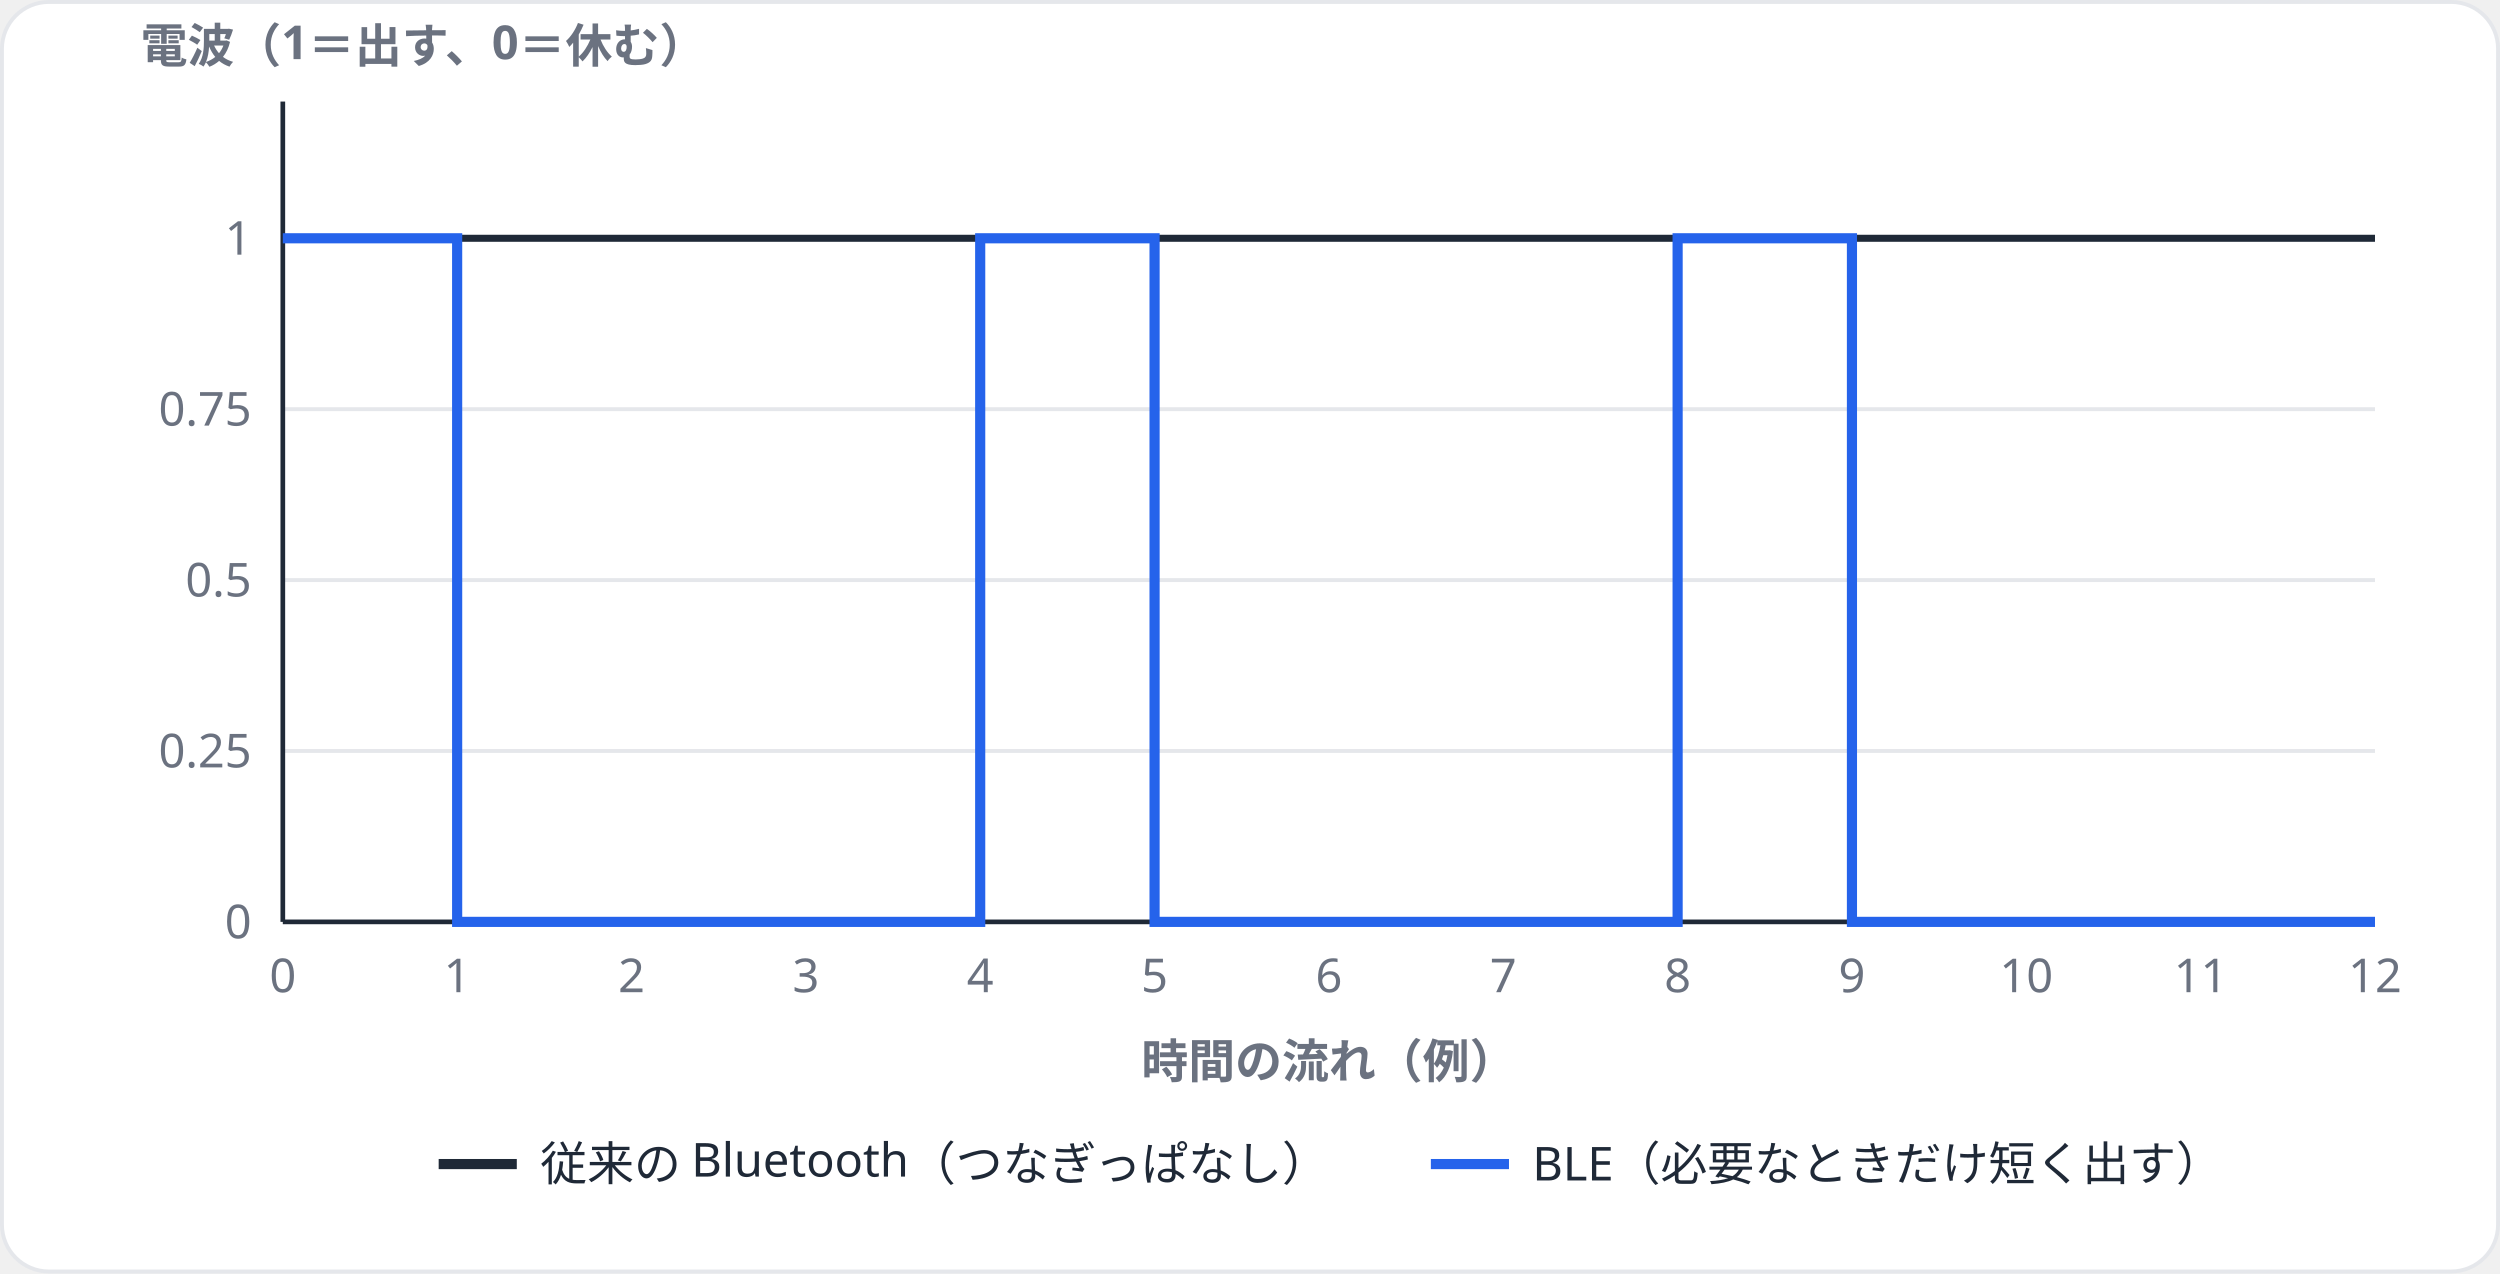
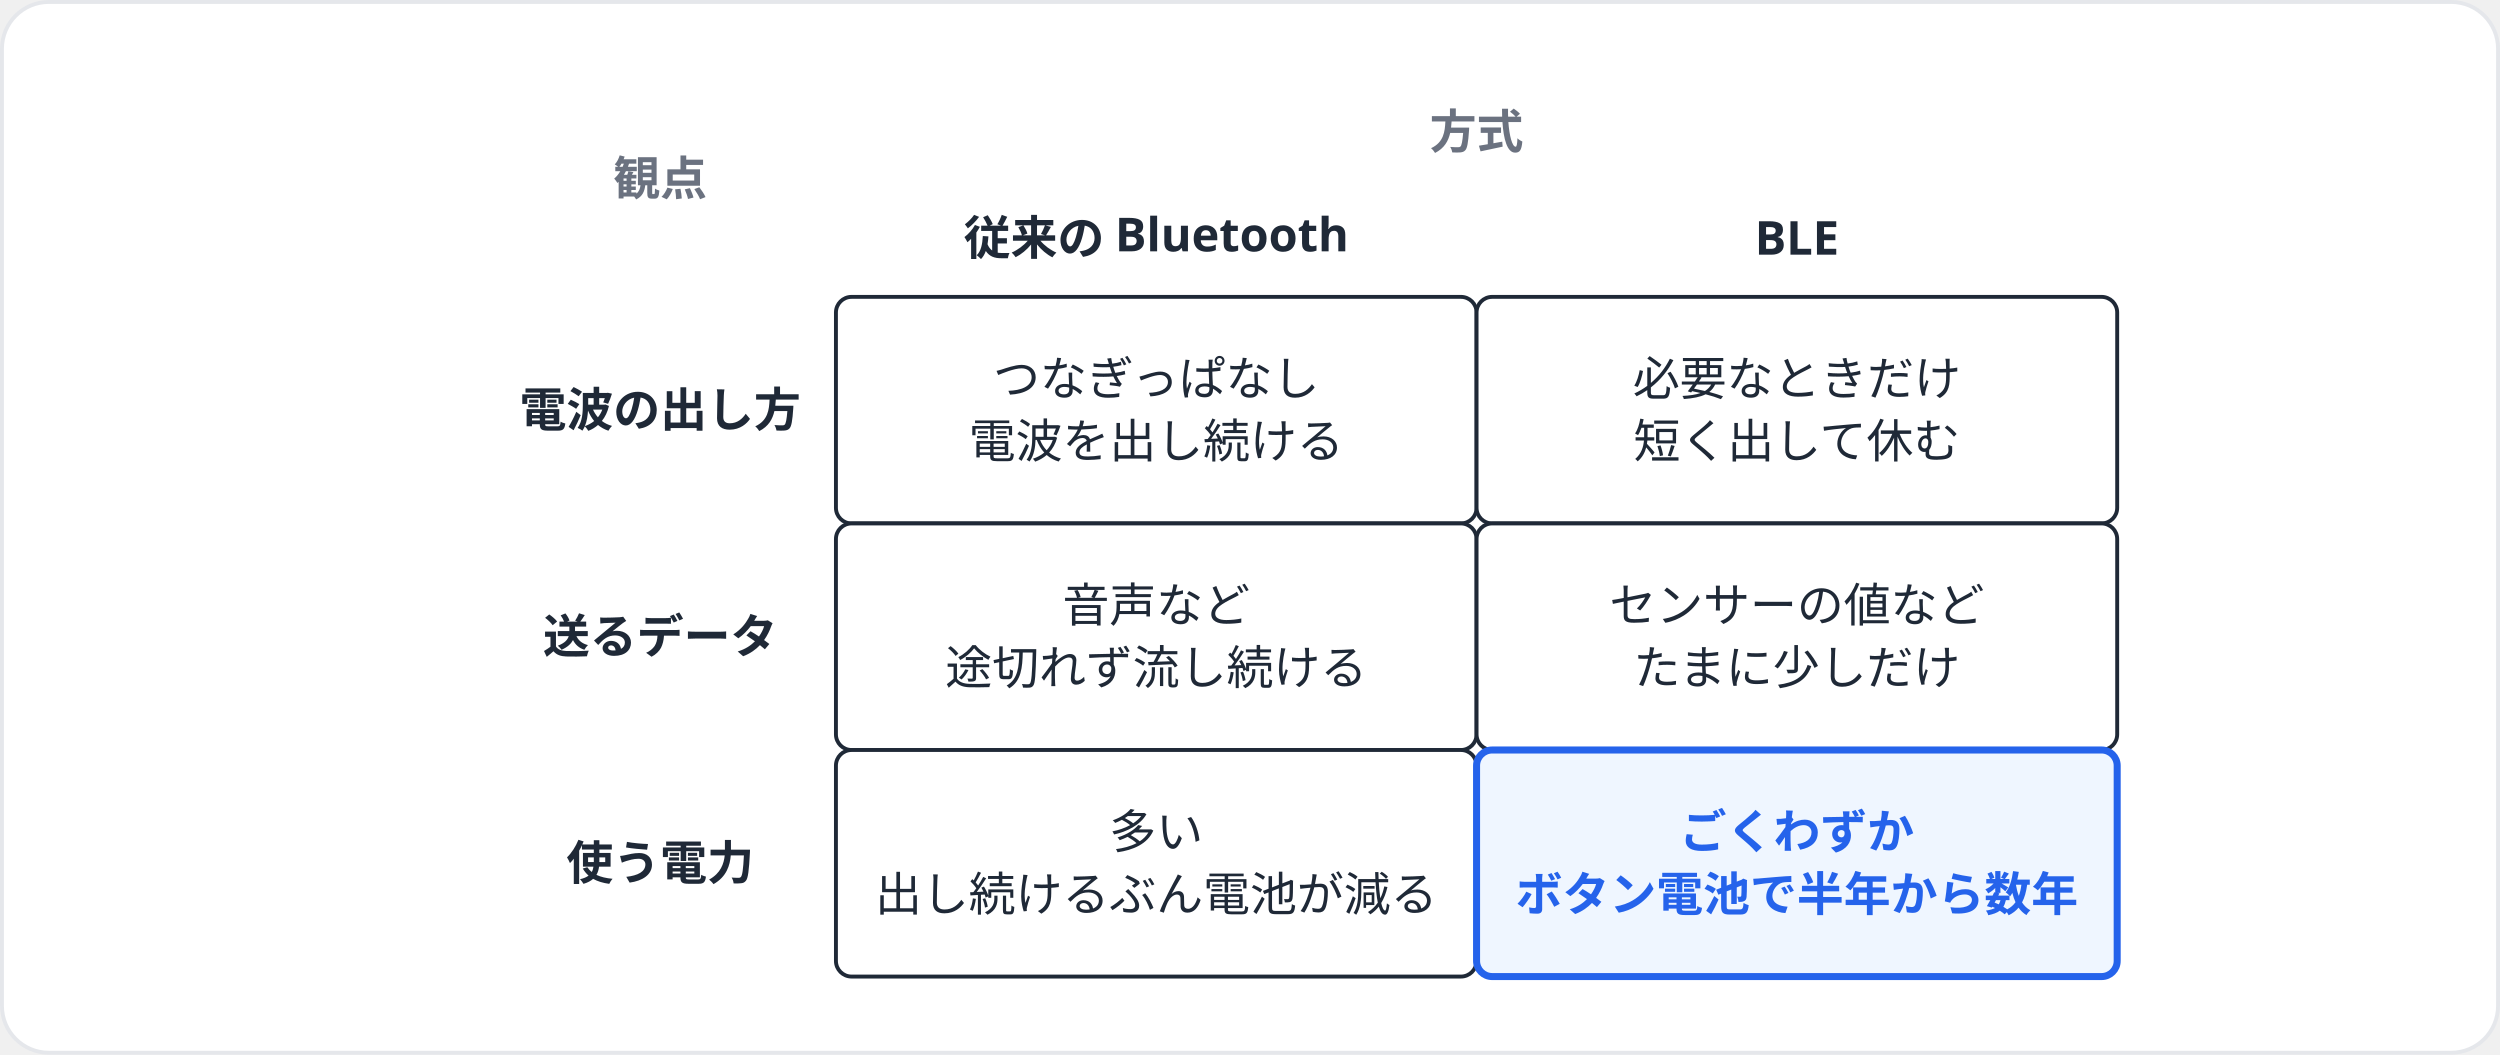
- <svg xmlns="http://www.w3.org/2000/svg" width="640" height="326" viewBox="0 0 640 326">
-   <rect x="0.5" y="0.5" width="639" height="325" rx="12" fill="#ffffff" stroke="#e5e7eb" stroke-width="1" />
-   <g transform="translate(20 20)">
-     <line x1="52.4" y1="216" x2="588" y2="216" stroke="#e5e7eb" stroke-width="1" />
-     <text x="44.4" y="220.2" font-family="Hiragino Sans, Hiragino Kaku Gothic ProN, Noto Sans JP, Yu Gothic, Meiryo, sans-serif" font-size="12" fill="#6b7280" text-anchor="end">0</text>
-     <line x1="52.4" y1="172.25" x2="588" y2="172.25" stroke="#e5e7eb" stroke-width="1" />
-     <text x="44.4" y="176.45" font-family="Hiragino Sans, Hiragino Kaku Gothic ProN, Noto Sans JP, Yu Gothic, Meiryo, sans-serif" font-size="12" fill="#6b7280" text-anchor="end">0.25</text>
-     <line x1="52.4" y1="128.5" x2="588" y2="128.5" stroke="#e5e7eb" stroke-width="1" />
-     <text x="44.4" y="132.7" font-family="Hiragino Sans, Hiragino Kaku Gothic ProN, Noto Sans JP, Yu Gothic, Meiryo, sans-serif" font-size="12" fill="#6b7280" text-anchor="end">0.5</text>
-     <line x1="52.4" y1="84.75" x2="588" y2="84.75" stroke="#e5e7eb" stroke-width="1" />
-     <text x="44.4" y="88.95" font-family="Hiragino Sans, Hiragino Kaku Gothic ProN, Noto Sans JP, Yu Gothic, Meiryo, sans-serif" font-size="12" fill="#6b7280" text-anchor="end">0.75</text>
-     <line x1="52.4" y1="41" x2="588" y2="41" stroke="#e5e7eb" stroke-width="1" />
-     <text x="44.4" y="45.2" font-family="Hiragino Sans, Hiragino Kaku Gothic ProN, Noto Sans JP, Yu Gothic, Meiryo, sans-serif" font-size="12" fill="#6b7280" text-anchor="end">1</text>
-     <line x1="52.4" y1="6" x2="52.4" y2="216" stroke="#1f2937" stroke-width="1.2" />
-     <line x1="52.4" y1="216" x2="588" y2="216" stroke="#1f2937" stroke-width="1.2" />
-     <path d="M 52.4 41 L 97.03 41 L 97.03 41 L 141.67 41 L 141.67 41 L 186.3 41 L 186.3 41 L 230.93 41 L 230.93 41 L 275.57 41 L 275.57 41 L 320.2 41 L 320.2 41 L 364.83 41 L 364.83 41 L 409.47 41 L 409.47 41 L 454.1 41 L 454.1 41 L 498.73 41 L 498.73 41 L 543.37 41 L 543.37 41 L 588 41 L 588 41" fill="none" stroke="#1f2937" stroke-width="1.8" />
-     <path d="M 52.4 41 L 97.03 41 L 97.03 216 L 141.67 216 L 141.67 216 L 186.3 216 L 186.3 216 L 230.93 216 L 230.93 41 L 275.57 41 L 275.57 216 L 320.2 216 L 320.2 216 L 364.83 216 L 364.83 216 L 409.47 216 L 409.47 41 L 454.1 41 L 454.1 216 L 498.73 216 L 498.73 216 L 543.37 216 L 543.37 216 L 588 216 L 588 216" fill="none" stroke="#2563eb" stroke-width="2.6" />
-     <text x="52.4" y="234" font-family="Hiragino Sans, Hiragino Kaku Gothic ProN, Noto Sans JP, Yu Gothic, Meiryo, sans-serif" font-size="12" fill="#6b7280" text-anchor="middle">0</text>
-     <text x="97.03" y="234" font-family="Hiragino Sans, Hiragino Kaku Gothic ProN, Noto Sans JP, Yu Gothic, Meiryo, sans-serif" font-size="12" fill="#6b7280" text-anchor="middle">1</text>
-     <text x="141.67" y="234" font-family="Hiragino Sans, Hiragino Kaku Gothic ProN, Noto Sans JP, Yu Gothic, Meiryo, sans-serif" font-size="12" fill="#6b7280" text-anchor="middle">2</text>
-     <text x="186.3" y="234" font-family="Hiragino Sans, Hiragino Kaku Gothic ProN, Noto Sans JP, Yu Gothic, Meiryo, sans-serif" font-size="12" fill="#6b7280" text-anchor="middle">3</text>
-     <text x="230.93" y="234" font-family="Hiragino Sans, Hiragino Kaku Gothic ProN, Noto Sans JP, Yu Gothic, Meiryo, sans-serif" font-size="12" fill="#6b7280" text-anchor="middle">4</text>
-     <text x="275.57" y="234" font-family="Hiragino Sans, Hiragino Kaku Gothic ProN, Noto Sans JP, Yu Gothic, Meiryo, sans-serif" font-size="12" fill="#6b7280" text-anchor="middle">5</text>
-     <text x="320.2" y="234" font-family="Hiragino Sans, Hiragino Kaku Gothic ProN, Noto Sans JP, Yu Gothic, Meiryo, sans-serif" font-size="12" fill="#6b7280" text-anchor="middle">6</text>
-     <text x="364.83" y="234" font-family="Hiragino Sans, Hiragino Kaku Gothic ProN, Noto Sans JP, Yu Gothic, Meiryo, sans-serif" font-size="12" fill="#6b7280" text-anchor="middle">7</text>
-     <text x="409.47" y="234" font-family="Hiragino Sans, Hiragino Kaku Gothic ProN, Noto Sans JP, Yu Gothic, Meiryo, sans-serif" font-size="12" fill="#6b7280" text-anchor="middle">8</text>
-     <text x="454.1" y="234" font-family="Hiragino Sans, Hiragino Kaku Gothic ProN, Noto Sans JP, Yu Gothic, Meiryo, sans-serif" font-size="12" fill="#6b7280" text-anchor="middle">9</text>
-     <text x="498.73" y="234" font-family="Hiragino Sans, Hiragino Kaku Gothic ProN, Noto Sans JP, Yu Gothic, Meiryo, sans-serif" font-size="12" fill="#6b7280" text-anchor="middle">10</text>
-     <text x="543.37" y="234" font-family="Hiragino Sans, Hiragino Kaku Gothic ProN, Noto Sans JP, Yu Gothic, Meiryo, sans-serif" font-size="12" fill="#6b7280" text-anchor="middle">11</text>
-     <text x="588" y="234" font-family="Hiragino Sans, Hiragino Kaku Gothic ProN, Noto Sans JP, Yu Gothic, Meiryo, sans-serif" font-size="12" fill="#6b7280" text-anchor="middle">12</text>
-     <text x="320.2" y="256" font-family="Hiragino Sans, Hiragino Kaku Gothic ProN, Noto Sans JP, Yu Gothic, Meiryo, sans-serif" font-size="12" fill="#6b7280" text-anchor="middle" font-weight="600">時間の流れ（例）</text>
-     <text x="16" y="-4" font-family="Hiragino Sans, Hiragino Kaku Gothic ProN, Noto Sans JP, Yu Gothic, Meiryo, sans-serif" font-size="12" fill="#6b7280" text-anchor="start" font-weight="600">電波（1＝出す、0＝休む）</text>
-     <line x1="92.3" y1="278" x2="112.3" y2="278" stroke="#1f2937" stroke-width="2.6" />
-     <text x="118.3" y="282.2" font-family="Hiragino Sans, Hiragino Kaku Gothic ProN, Noto Sans JP, Yu Gothic, Meiryo, sans-serif" font-size="12" fill="#1f2937" text-anchor="start">従来の Bluetooth（つなぎっぱなし）</text>
-     <line x1="346.3" y1="278" x2="366.3" y2="278" stroke="#2563eb" stroke-width="2.6" />
-     <text x="372.3" y="282.2" font-family="Hiragino Sans, Hiragino Kaku Gothic ProN, Noto Sans JP, Yu Gothic, Meiryo, sans-serif" font-size="12" fill="#1f2937" text-anchor="start">BLE（必要なときだけ短く出す）</text>
+ <svg xmlns="http://www.w3.org/2000/svg" width="640" height="270" viewBox="0 0 640 270">
+   <rect x="0.5" y="0.5" width="639" height="269" rx="12" fill="#ffffff" stroke="#e5e7eb" stroke-width="1" />
+   <g transform="translate(98 20)">
+     <text x="280" y="18" font-family="Hiragino Sans, Hiragino Kaku Gothic ProN, Noto Sans JP, Yu Gothic, Meiryo, sans-serif" font-size="12" fill="#6b7280" text-anchor="middle" font-weight="600">方式</text>
+     <text x="71" y="30" font-family="Hiragino Sans, Hiragino Kaku Gothic ProN, Noto Sans JP, Yu Gothic, Meiryo, sans-serif" font-size="12" fill="#6b7280" text-anchor="middle" font-weight="600">観点</text>
+     <text x="198" y="45.2" font-family="Hiragino Sans, Hiragino Kaku Gothic ProN, Noto Sans JP, Yu Gothic, Meiryo, sans-serif" font-size="12" fill="#1f2937" text-anchor="middle" font-weight="600">従来の Bluetooth</text>
+     <text x="362" y="45.2" font-family="Hiragino Sans, Hiragino Kaku Gothic ProN, Noto Sans JP, Yu Gothic, Meiryo, sans-serif" font-size="12" fill="#1f2937" text-anchor="middle" font-weight="600">BLE</text>
+     <text x="71" y="89.2" font-family="Hiragino Sans, Hiragino Kaku Gothic ProN, Noto Sans JP, Yu Gothic, Meiryo, sans-serif" font-size="12" fill="#1f2937" text-anchor="middle" font-weight="600">電波の出し方</text>
+     <text x="71" y="147.2" font-family="Hiragino Sans, Hiragino Kaku Gothic ProN, Noto Sans JP, Yu Gothic, Meiryo, sans-serif" font-size="12" fill="#1f2937" text-anchor="middle" font-weight="600">送るデータ</text>
+     <text x="71" y="205.2" font-family="Hiragino Sans, Hiragino Kaku Gothic ProN, Noto Sans JP, Yu Gothic, Meiryo, sans-serif" font-size="12" fill="#1f2937" text-anchor="middle" font-weight="600">使う電力</text>
+     <rect x="116" y="56" width="164" height="58" rx="4" fill="#ffffff" stroke="#1f2937" stroke-width="1" />
+     <text x="198" y="81.2" font-family="Hiragino Sans, Hiragino Kaku Gothic ProN, Noto Sans JP, Yu Gothic, Meiryo, sans-serif" font-size="12" fill="#1f2937" text-anchor="middle">つなぎっぱなし</text>
+     <text x="198" y="97.2" font-family="Hiragino Sans, Hiragino Kaku Gothic ProN, Noto Sans JP, Yu Gothic, Meiryo, sans-serif" font-size="12" fill="#1f2937" text-anchor="middle">電波を出し続ける</text>
+     <rect x="280" y="56" width="164" height="58" rx="4" fill="#ffffff" stroke="#1f2937" stroke-width="1" />
+     <text x="362" y="81.2" font-family="Hiragino Sans, Hiragino Kaku Gothic ProN, Noto Sans JP, Yu Gothic, Meiryo, sans-serif" font-size="12" fill="#1f2937" text-anchor="middle">必要なときだけ</text>
+     <text x="362" y="97.2" font-family="Hiragino Sans, Hiragino Kaku Gothic ProN, Noto Sans JP, Yu Gothic, Meiryo, sans-serif" font-size="12" fill="#1f2937" text-anchor="middle">短く出して休む</text>
+     <rect x="116" y="114" width="164" height="58" rx="4" fill="#ffffff" stroke="#1f2937" stroke-width="1" />
+     <text x="198" y="139.2" font-family="Hiragino Sans, Hiragino Kaku Gothic ProN, Noto Sans JP, Yu Gothic, Meiryo, sans-serif" font-size="12" fill="#1f2937" text-anchor="middle">音声など</text>
+     <text x="198" y="155.2" font-family="Hiragino Sans, Hiragino Kaku Gothic ProN, Noto Sans JP, Yu Gothic, Meiryo, sans-serif" font-size="12" fill="#1f2937" text-anchor="middle">途切れず流し続ける</text>
+     <rect x="280" y="114" width="164" height="58" rx="4" fill="#ffffff" stroke="#1f2937" stroke-width="1" />
+     <text x="362" y="139.2" font-family="Hiragino Sans, Hiragino Kaku Gothic ProN, Noto Sans JP, Yu Gothic, Meiryo, sans-serif" font-size="12" fill="#1f2937" text-anchor="middle">センサーの値など</text>
+     <text x="362" y="155.2" font-family="Hiragino Sans, Hiragino Kaku Gothic ProN, Noto Sans JP, Yu Gothic, Meiryo, sans-serif" font-size="12" fill="#1f2937" text-anchor="middle">たまに少しだけ</text>
+     <rect x="116" y="172" width="164" height="58" rx="4" fill="#ffffff" stroke="#1f2937" stroke-width="1" />
+     <text x="198" y="197.2" font-family="Hiragino Sans, Hiragino Kaku Gothic ProN, Noto Sans JP, Yu Gothic, Meiryo, sans-serif" font-size="12" fill="#1f2937" text-anchor="middle">多い</text>
+     <text x="198" y="213.2" font-family="Hiragino Sans, Hiragino Kaku Gothic ProN, Noto Sans JP, Yu Gothic, Meiryo, sans-serif" font-size="12" fill="#1f2937" text-anchor="middle">出し続けるぶん電池が減る</text>
+     <rect x="280" y="172" width="164" height="58" rx="4" fill="#eff6ff" stroke="#2563eb" stroke-width="1.8" />
+     <text x="362" y="197.2" font-family="Hiragino Sans, Hiragino Kaku Gothic ProN, Noto Sans JP, Yu Gothic, Meiryo, sans-serif" font-size="12" fill="#2563eb" text-anchor="middle" font-weight="600">ごくわずか</text>
+     <text x="362" y="213.2" font-family="Hiragino Sans, Hiragino Kaku Gothic ProN, Noto Sans JP, Yu Gothic, Meiryo, sans-serif" font-size="12" fill="#2563eb" text-anchor="middle" font-weight="600">ボタン電池で半年から数年</text>
  </g>
</svg>
